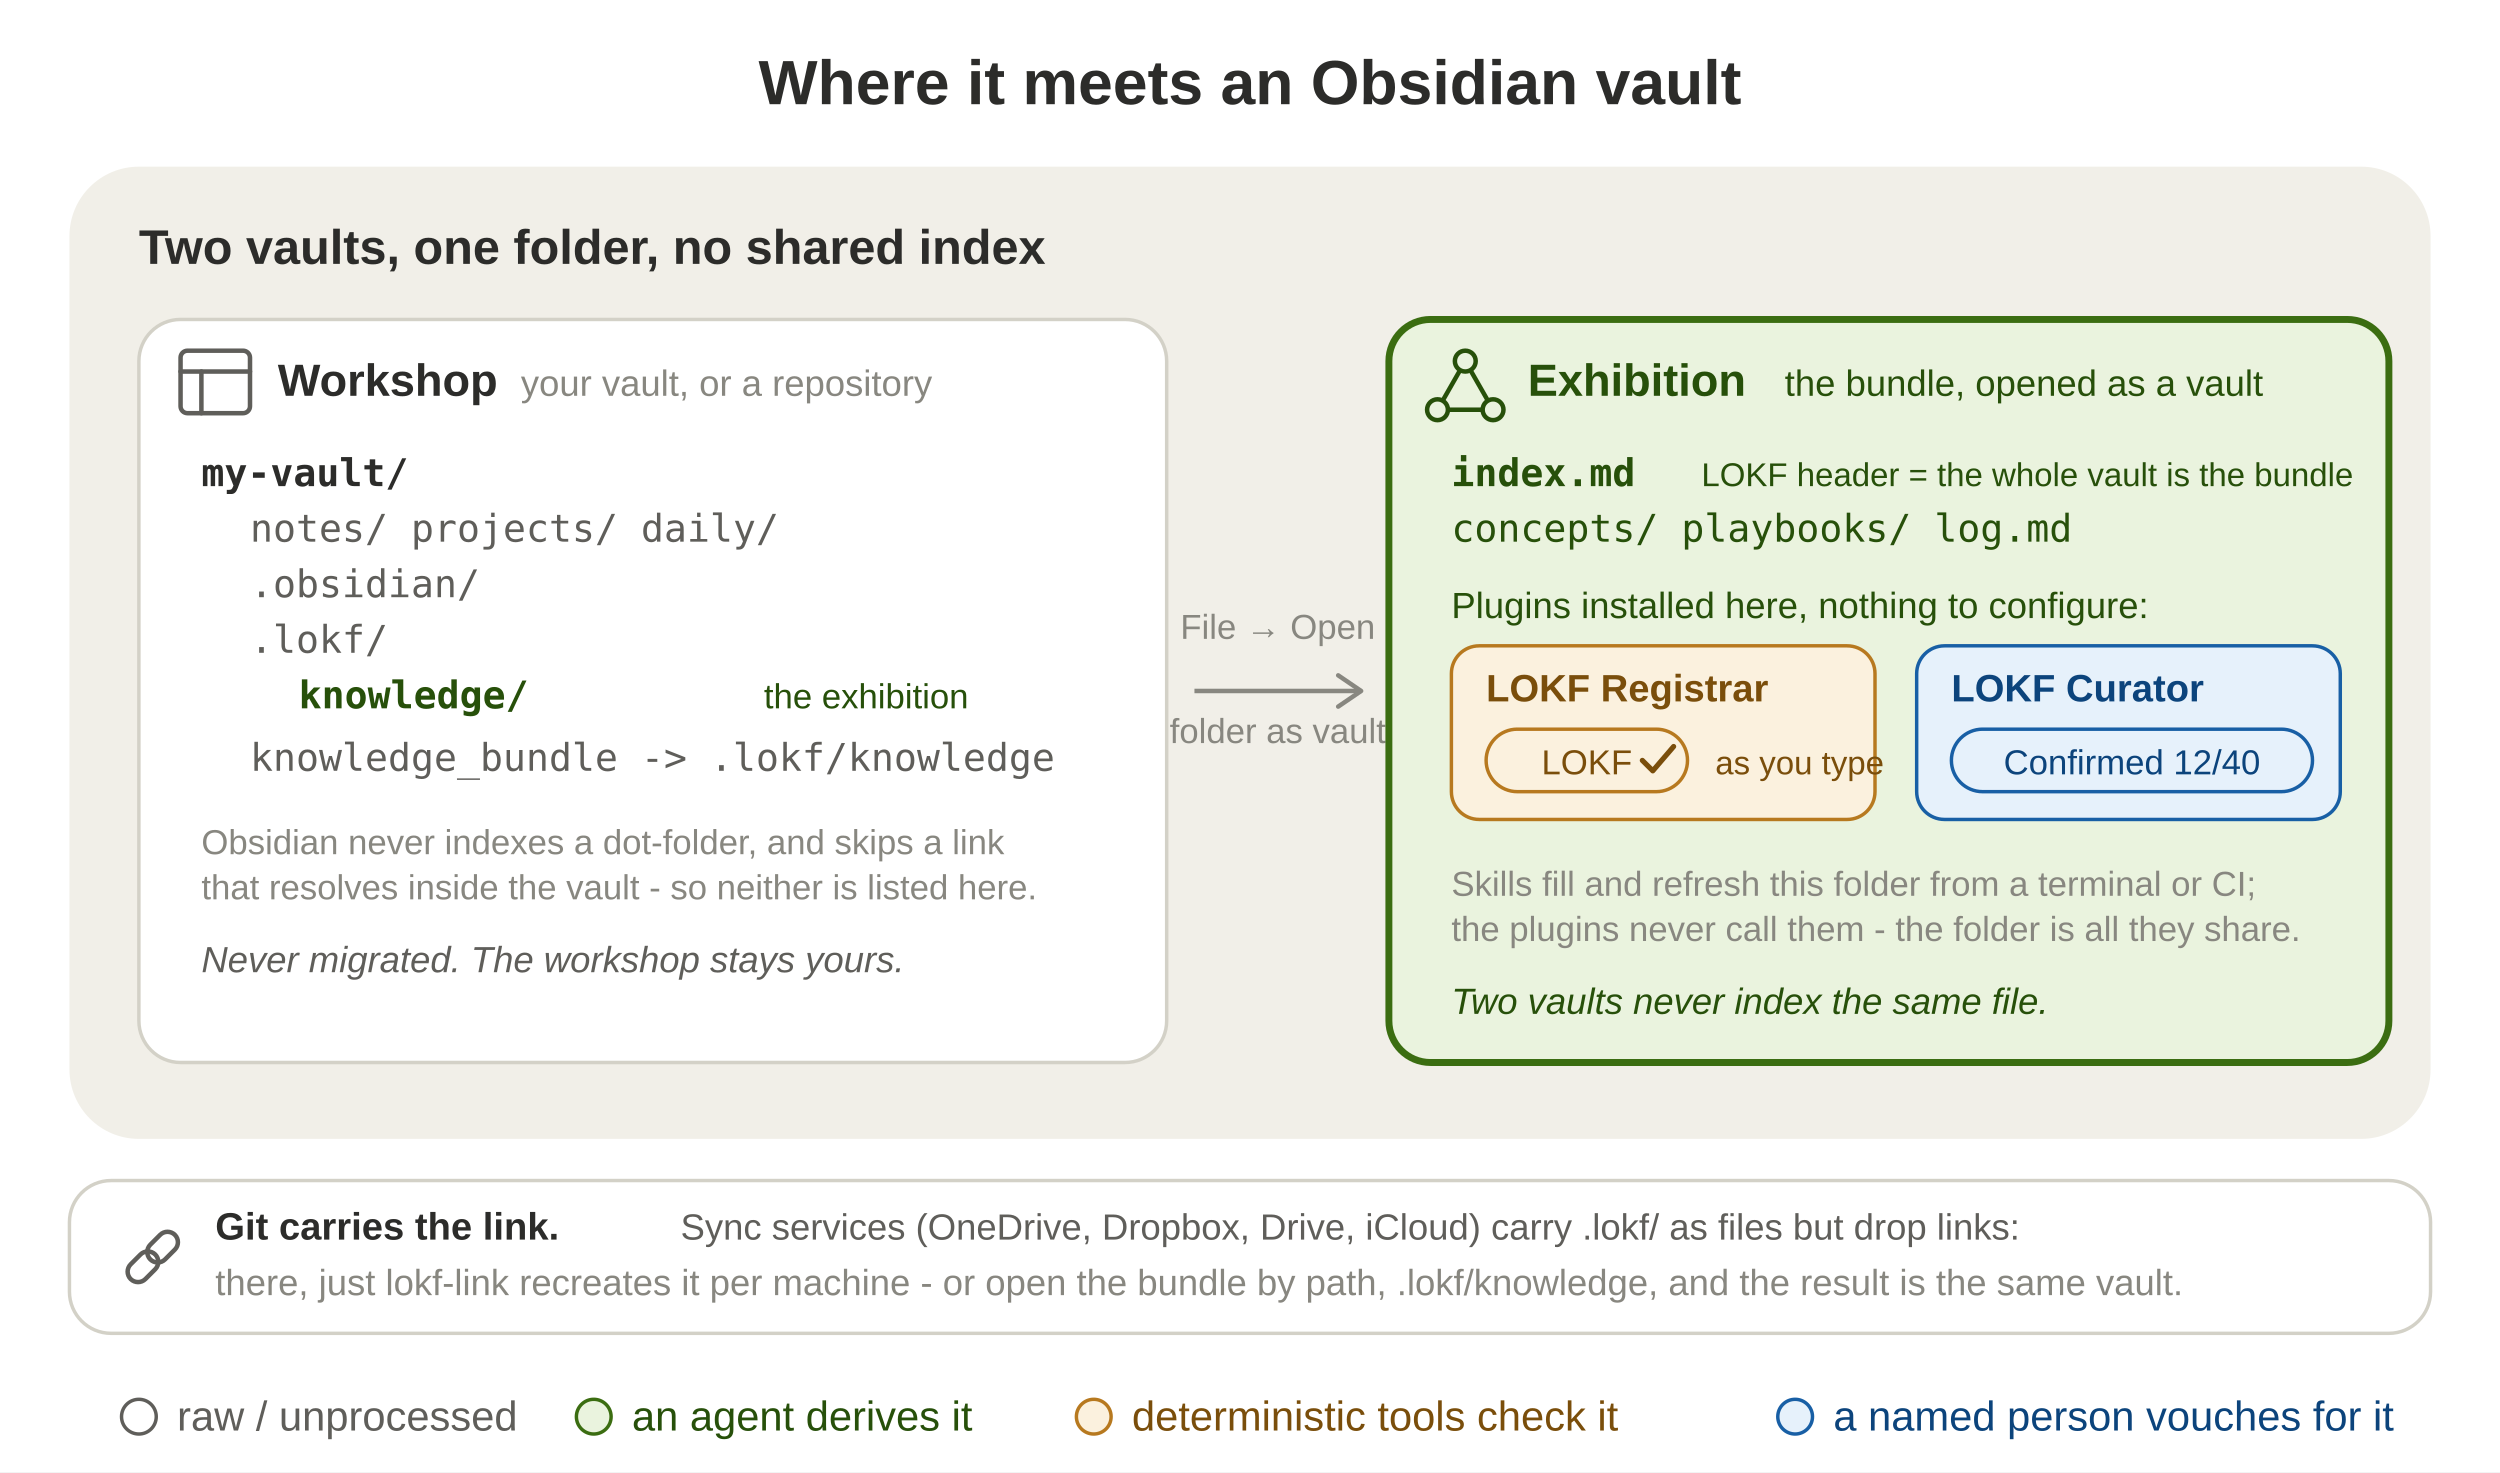
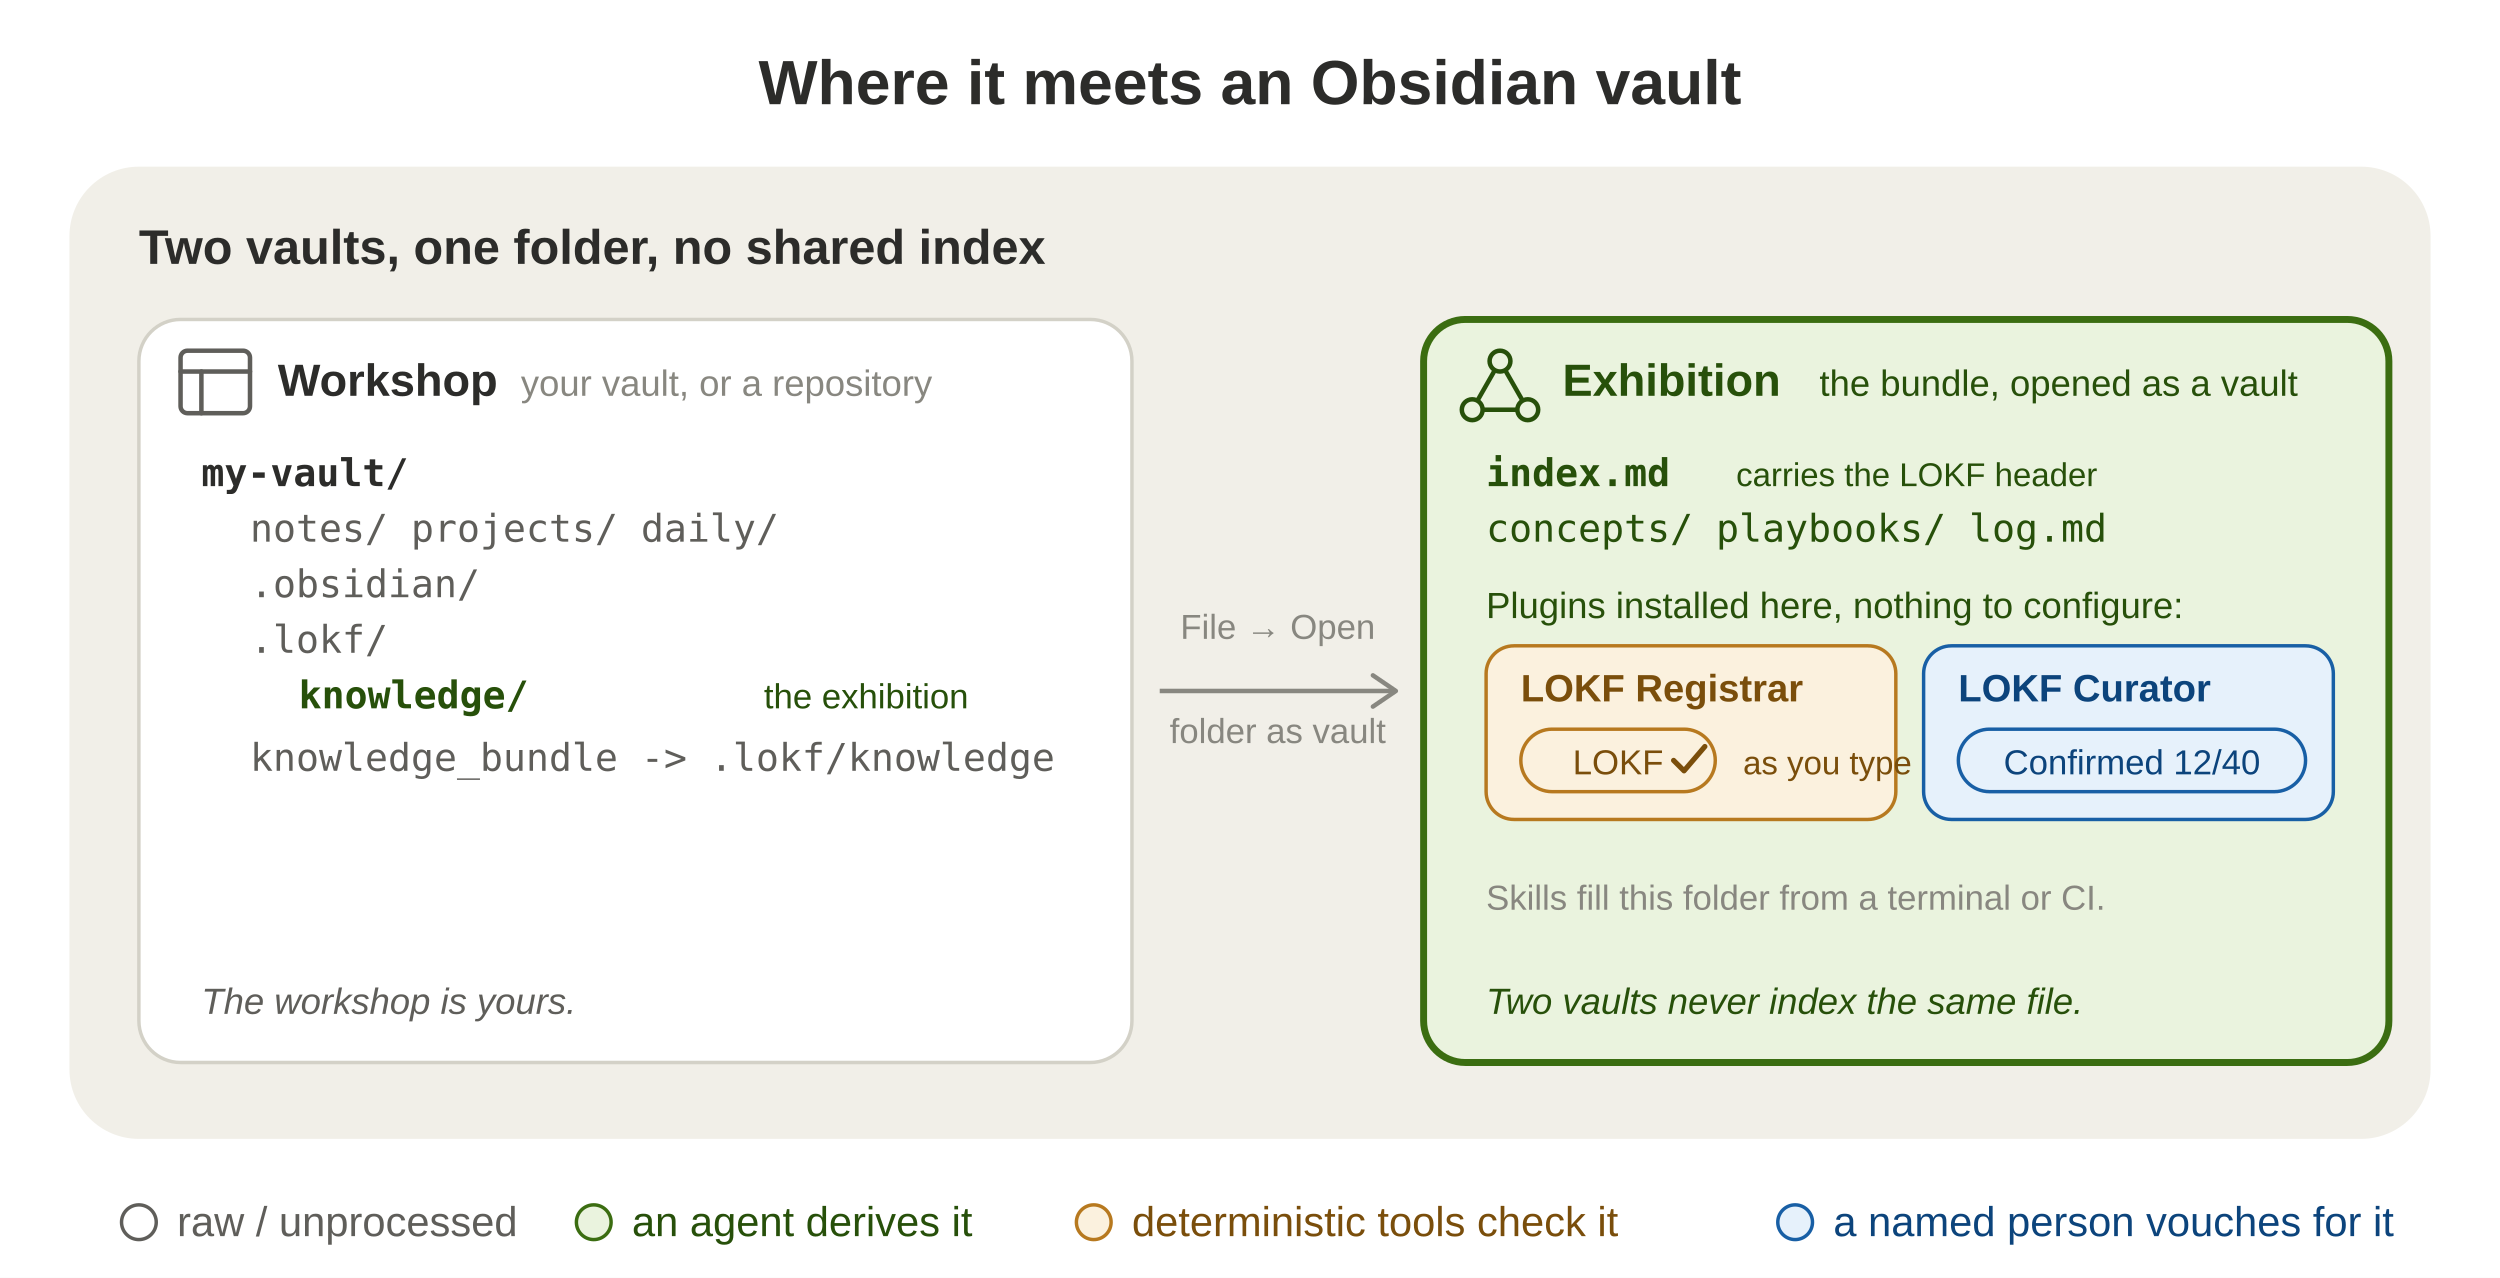
- <svg xmlns="http://www.w3.org/2000/svg" width="720" height="424" viewBox="0 0 720 424" role="img" aria-labelledby="t d">
-   <rect width="720" height="424" fill="#ffffff" />
+ <svg xmlns="http://www.w3.org/2000/svg" width="720" height="368" viewBox="0 0 720 368" role="img" aria-labelledby="t d">
+   <rect width="720" height="368" fill="#ffffff" />
  <text x="360.0" y="30" text-anchor="middle" font-family="Arial, sans-serif" font-size="18" font-weight="700" fill="#2C2C2A">Where it meets an Obsidian vault</text>
  <rect x="20" y="48" width="680" height="280" rx="20" fill="#F1EFE8" />
  <text x="40" y="76" font-family="Arial, sans-serif" font-size="14" font-weight="700" fill="#2C2C2A">Two vaults, one folder, no shared index</text>
-   <rect x="40" y="92" width="296" height="214" rx="12" fill="#ffffff" stroke="#D3D1C7" stroke-width="1" />
+   <rect x="40" y="92" width="286" height="214" rx="12" fill="#ffffff" stroke="#D3D1C7" stroke-width="1" />
  <g transform="translate(62,110)" stroke="#5F5E5A" stroke-width="1.3" fill="none" stroke-linecap="round" stroke-linejoin="round">
    <rect x="-10" y="-9" width="20" height="18" rx="2" />
    <line x1="-10" y1="-3" x2="10" y2="-3" />
    <line x1="-4" y1="-3" x2="-4" y2="9" />
  </g>
  <text x="80" y="114" font-family="Arial, sans-serif" font-size="13" font-weight="700" fill="#2C2C2A">Workshop</text>
  <text x="150" y="114" font-family="Arial, sans-serif" font-size="10.5" fill="#888780">your vault, or a repository</text>
  <text x="58" y="140" font-family="Menlo, Consolas, monospace" font-size="11" font-weight="700" fill="#2C2C2A">my-vault/</text>
  <text x="72" y="156" font-family="Menlo, Consolas, monospace" font-size="11" fill="#5F5E5A">notes/  projects/  daily/</text>
  <text x="72" y="172" font-family="Menlo, Consolas, monospace" font-size="11" fill="#5F5E5A">.obsidian/</text>
  <text x="72" y="188" font-family="Menlo, Consolas, monospace" font-size="11" fill="#5F5E5A">.lokf/</text>
  <text x="86" y="204" font-family="Menlo, Consolas, monospace" font-size="11" font-weight="700" fill="#27500A">knowledge/</text>
  <text x="72" y="222" font-family="Menlo, Consolas, monospace" font-size="11" fill="#5F5E5A">knowledge_bundle  -&gt;  .lokf/knowledge</text>
  <text x="220" y="204" font-family="Arial, sans-serif" font-size="10" fill="#27500A">the exhibition</text>
-   <text x="58" y="246" font-family="Arial, sans-serif" font-size="10" fill="#888780">Obsidian never indexes a dot-folder, and skips a link</text>
-   <text x="58" y="259" font-family="Arial, sans-serif" font-size="10" fill="#888780">that resolves inside the vault - so neither is listed here.</text>
-   <text x="58" y="280" font-family="Arial, sans-serif" font-size="10.5" font-style="italic" fill="#5F5E5A">Never migrated. The workshop stays yours.</text>
-   <line x1="344" y1="199" x2="392" y2="199" stroke="#888780" stroke-width="1.3" />
-   <path d="M385.4 203.5 L392 199 L385.4 194.5" fill="none" stroke="#888780" stroke-width="1.3" stroke-linecap="round" stroke-linejoin="round" />
+   <text x="58" y="292" font-family="Arial, sans-serif" font-size="10.5" font-style="italic" fill="#5F5E5A">The workshop is yours.</text>
+   <line x1="334" y1="199" x2="402" y2="199" stroke="#888780" stroke-width="1.3" />
+   <path d="M395.4 203.5 L402 199 L395.4 194.5" fill="none" stroke="#888780" stroke-width="1.3" stroke-linecap="round" stroke-linejoin="round" />
  <text x="368" y="184" text-anchor="middle" font-family="Arial, sans-serif" font-size="10" fill="#888780">File → Open</text>
  <text x="368" y="214" text-anchor="middle" font-family="Arial, sans-serif" font-size="10" fill="#888780">folder as vault</text>
-   <rect x="400" y="92" width="288" height="214" rx="12" fill="#EAF3DE" stroke="#3B6D11" stroke-width="2" />
-   <g transform="translate(422,112)" stroke="#27500A" stroke-width="1.3" fill="none" stroke-linecap="round" stroke-linejoin="round">
+   <rect x="410" y="92" width="278" height="214" rx="12" fill="#EAF3DE" stroke="#3B6D11" stroke-width="2" />
+   <g transform="translate(432,112)" stroke="#27500A" stroke-width="1.3" fill="none" stroke-linecap="round" stroke-linejoin="round">
    <line x1="-8" y1="6" x2="0" y2="-8" />
    <line x1="8" y1="6" x2="0" y2="-8" />
    <line x1="-8" y1="6" x2="8" y2="6" />
    <circle cx="0" cy="-8" r="3" fill="#EAF3DE" />
    <circle cx="-8" cy="6" r="3" fill="#EAF3DE" />
    <circle cx="8" cy="6" r="3" fill="#EAF3DE" />
  </g>
-   <text x="440" y="114" font-family="Arial, sans-serif" font-size="13" font-weight="700" fill="#27500A">Exhibition</text>
-   <text x="514" y="114" font-family="Arial, sans-serif" font-size="10.5" fill="#27500A">the bundle, opened as a vault</text>
-   <text x="418" y="140" font-family="Menlo, Consolas, monospace" font-size="11" font-weight="700" fill="#27500A">index.md</text>
-   <text x="490" y="140" font-family="Arial, sans-serif" font-size="9.5" fill="#27500A">LOKF header = the whole vault is the bundle</text>
-   <text x="418" y="156" font-family="Menlo, Consolas, monospace" font-size="11" fill="#27500A">concepts/  playbooks/  log.md</text>
-   <text x="418" y="178" font-family="Arial, sans-serif" font-size="10.5" fill="#27500A">Plugins installed here, nothing to configure:</text>
-   <rect x="418" y="186" width="122" height="50" rx="8" fill="#FBF1DE" stroke="#B7791F" stroke-width="1" />
-   <text x="428" y="202" font-family="Arial, sans-serif" font-size="11" font-weight="700" fill="#7A4E0B">LOKF Registrar</text>
-   <rect x="428" y="210" width="58" height="18" rx="9.0" fill="#FBF1DE" stroke="#B7791F" stroke-width="1" />
-   <text x="457.0" y="223.0" text-anchor="middle" font-family="Arial, sans-serif" font-size="10" fill="#7A4E0B">LOKF   </text>
-   <path d="M473 219 l3 3 l6 -7" fill="none" stroke="#7A4E0B" stroke-width="1.5" stroke-linecap="round" stroke-linejoin="round" />
-   <text x="494" y="223" font-family="Arial, sans-serif" font-size="9.5" fill="#7A4E0B">as you type</text>
-   <rect x="552" y="186" width="122" height="50" rx="8" fill="#E6F1FB" stroke="#185FA5" stroke-width="1" />
-   <text x="562" y="202" font-family="Arial, sans-serif" font-size="11" font-weight="700" fill="#0C447C">LOKF Curator</text>
-   <rect x="562" y="210" width="104" height="18" rx="9.0" fill="#E6F1FB" stroke="#185FA5" stroke-width="1" />
+   <text x="450" y="114" font-family="Arial, sans-serif" font-size="13" font-weight="700" fill="#27500A">Exhibition</text>
+   <text x="524" y="114" font-family="Arial, sans-serif" font-size="10.5" fill="#27500A">the bundle, opened as a vault</text>
+   <text x="428" y="140" font-family="Menlo, Consolas, monospace" font-size="11" font-weight="700" fill="#27500A">index.md</text>
+   <text x="500" y="140" font-family="Arial, sans-serif" font-size="9.5" fill="#27500A">carries the LOKF header</text>
+   <text x="428" y="156" font-family="Menlo, Consolas, monospace" font-size="11" fill="#27500A">concepts/  playbooks/  log.md</text>
+   <text x="428" y="178" font-family="Arial, sans-serif" font-size="10.5" fill="#27500A">Plugins installed here, nothing to configure:</text>
+   <rect x="428" y="186" width="118" height="50" rx="8" fill="#FBF1DE" stroke="#B7791F" stroke-width="1" />
+   <text x="438" y="202" font-family="Arial, sans-serif" font-size="11" font-weight="700" fill="#7A4E0B">LOKF Registrar</text>
+   <rect x="438" y="210" width="56" height="18" rx="9.0" fill="#FBF1DE" stroke="#B7791F" stroke-width="1" />
+   <text x="466.0" y="223.0" text-anchor="middle" font-family="Arial, sans-serif" font-size="10" fill="#7A4E0B">LOKF   </text>
+   <path d="M482 219 l3 3 l6 -7" fill="none" stroke="#7A4E0B" stroke-width="1.5" stroke-linecap="round" stroke-linejoin="round" />
+   <text x="502" y="223" font-family="Arial, sans-serif" font-size="9.5" fill="#7A4E0B">as you type</text>
+   <rect x="554" y="186" width="118" height="50" rx="8" fill="#E6F1FB" stroke="#185FA5" stroke-width="1" />
+   <text x="564" y="202" font-family="Arial, sans-serif" font-size="11" font-weight="700" fill="#0C447C">LOKF Curator</text>
+   <rect x="564" y="210" width="100" height="18" rx="9.0" fill="#E6F1FB" stroke="#185FA5" stroke-width="1" />
  <text x="614.0" y="223.0" text-anchor="middle" font-family="Arial, sans-serif" font-size="10" fill="#0C447C">Confirmed 12/40</text>
-   <text x="418" y="258" font-family="Arial, sans-serif" font-size="10" fill="#888780">Skills fill and refresh this folder from a terminal or CI;</text>
-   <text x="418" y="271" font-family="Arial, sans-serif" font-size="10" fill="#888780">the plugins never call them - the folder is all they share.</text>
-   <text x="418" y="292" font-family="Arial, sans-serif" font-size="10.5" font-style="italic" fill="#27500A">Two vaults never index the same file.</text>
-   <rect x="20" y="340" width="680" height="44" rx="12" fill="#ffffff" stroke="#D3D1C7" stroke-width="1" />
-   <g transform="translate(44,362)" stroke="#5F5E5A" stroke-width="1.3" fill="none" stroke-linecap="round" stroke-linejoin="round">
-     <g transform="rotate(-45)">
-       <rect x="-9" y="-3" width="10" height="6" rx="3" />
-       <rect x="-1" y="-3" width="10" height="6" rx="3" />
-     </g>
-   </g>
-   <text x="62" y="357" font-family="Arial, sans-serif" font-size="11" font-weight="700" fill="#2C2C2A">Git carries the link.</text>
-   <text x="196" y="357" font-family="Arial, sans-serif" font-size="10.5" fill="#5F5E5A">Sync services (OneDrive, Dropbox, Drive, iCloud) carry .lokf/ as files but drop links:</text>
-   <text x="62" y="373" font-family="Arial, sans-serif" font-size="10.5" fill="#888780">there, just lokf-link recreates it per machine - or open the bundle by path, .lokf/knowledge, and the result is the same vault.</text>
-   <circle cx="40" cy="408" r="5" fill="#ffffff" stroke="#5F5E5A" stroke-width="1" />
-   <text x="51" y="412" font-family="Arial, sans-serif" font-size="12" fill="#5F5E5A">raw / unprocessed</text>
-   <circle cx="171" cy="408" r="5" fill="#EAF3DE" stroke="#3B6D11" stroke-width="1" />
-   <text x="182" y="412" font-family="Arial, sans-serif" font-size="12" fill="#27500A">an agent derives it</text>
-   <circle cx="315" cy="408" r="5" fill="#FBF1DE" stroke="#B7791F" stroke-width="1" />
-   <text x="326" y="412" font-family="Arial, sans-serif" font-size="12" fill="#7A4E0B">deterministic tools check it</text>
-   <circle cx="517" cy="408" r="5" fill="#E6F1FB" stroke="#185FA5" stroke-width="1" />
-   <text x="528" y="412" font-family="Arial, sans-serif" font-size="12" fill="#0C447C">a named person vouches for it</text>
+   <text x="428" y="262" font-family="Arial, sans-serif" font-size="10" fill="#888780">Skills fill this folder from a terminal or CI.</text>
+   <text x="428" y="292" font-family="Arial, sans-serif" font-size="10.5" font-style="italic" fill="#27500A">Two vaults never index the same file.</text>
+   <circle cx="40" cy="352" r="5" fill="#ffffff" stroke="#5F5E5A" stroke-width="1" />
+   <text x="51" y="356" font-family="Arial, sans-serif" font-size="12" fill="#5F5E5A">raw / unprocessed</text>
+   <circle cx="171" cy="352" r="5" fill="#EAF3DE" stroke="#3B6D11" stroke-width="1" />
+   <text x="182" y="356" font-family="Arial, sans-serif" font-size="12" fill="#27500A">an agent derives it</text>
+   <circle cx="315" cy="352" r="5" fill="#FBF1DE" stroke="#B7791F" stroke-width="1" />
+   <text x="326" y="356" font-family="Arial, sans-serif" font-size="12" fill="#7A4E0B">deterministic tools check it</text>
+   <circle cx="517" cy="352" r="5" fill="#E6F1FB" stroke="#185FA5" stroke-width="1" />
+   <text x="528" y="356" font-family="Arial, sans-serif" font-size="12" fill="#0C447C">a named person vouches for it</text>
</svg>
